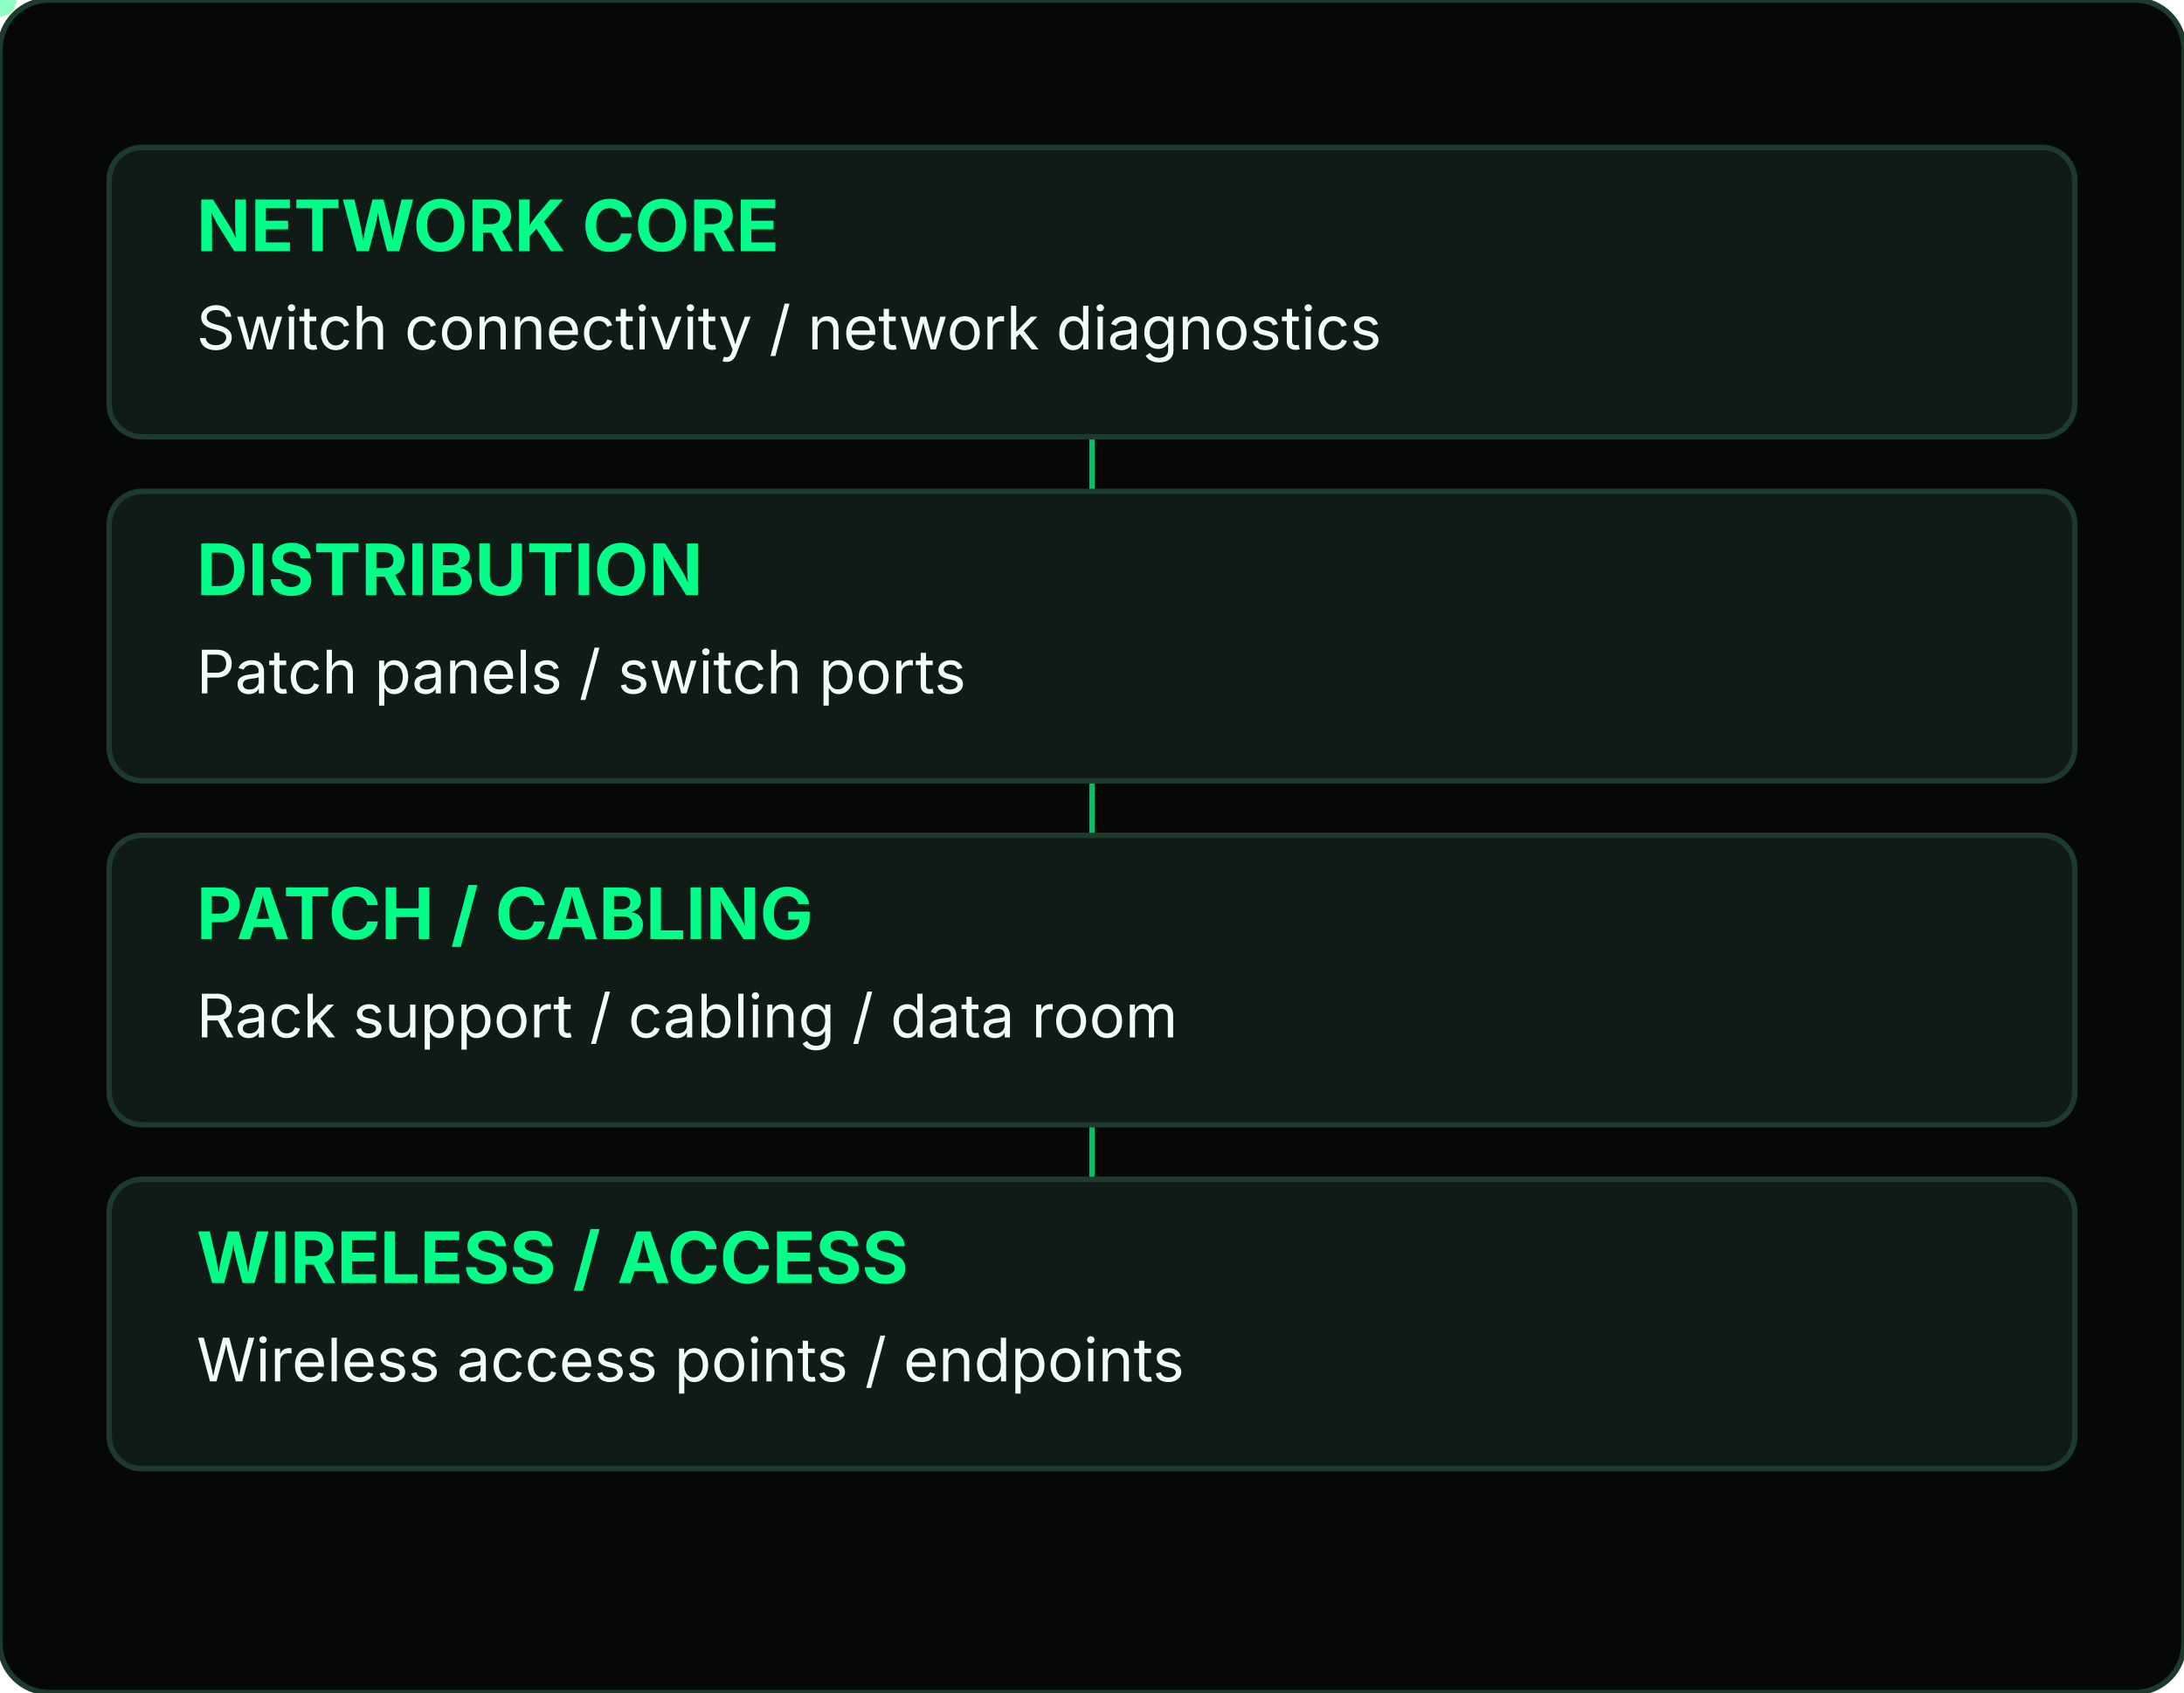
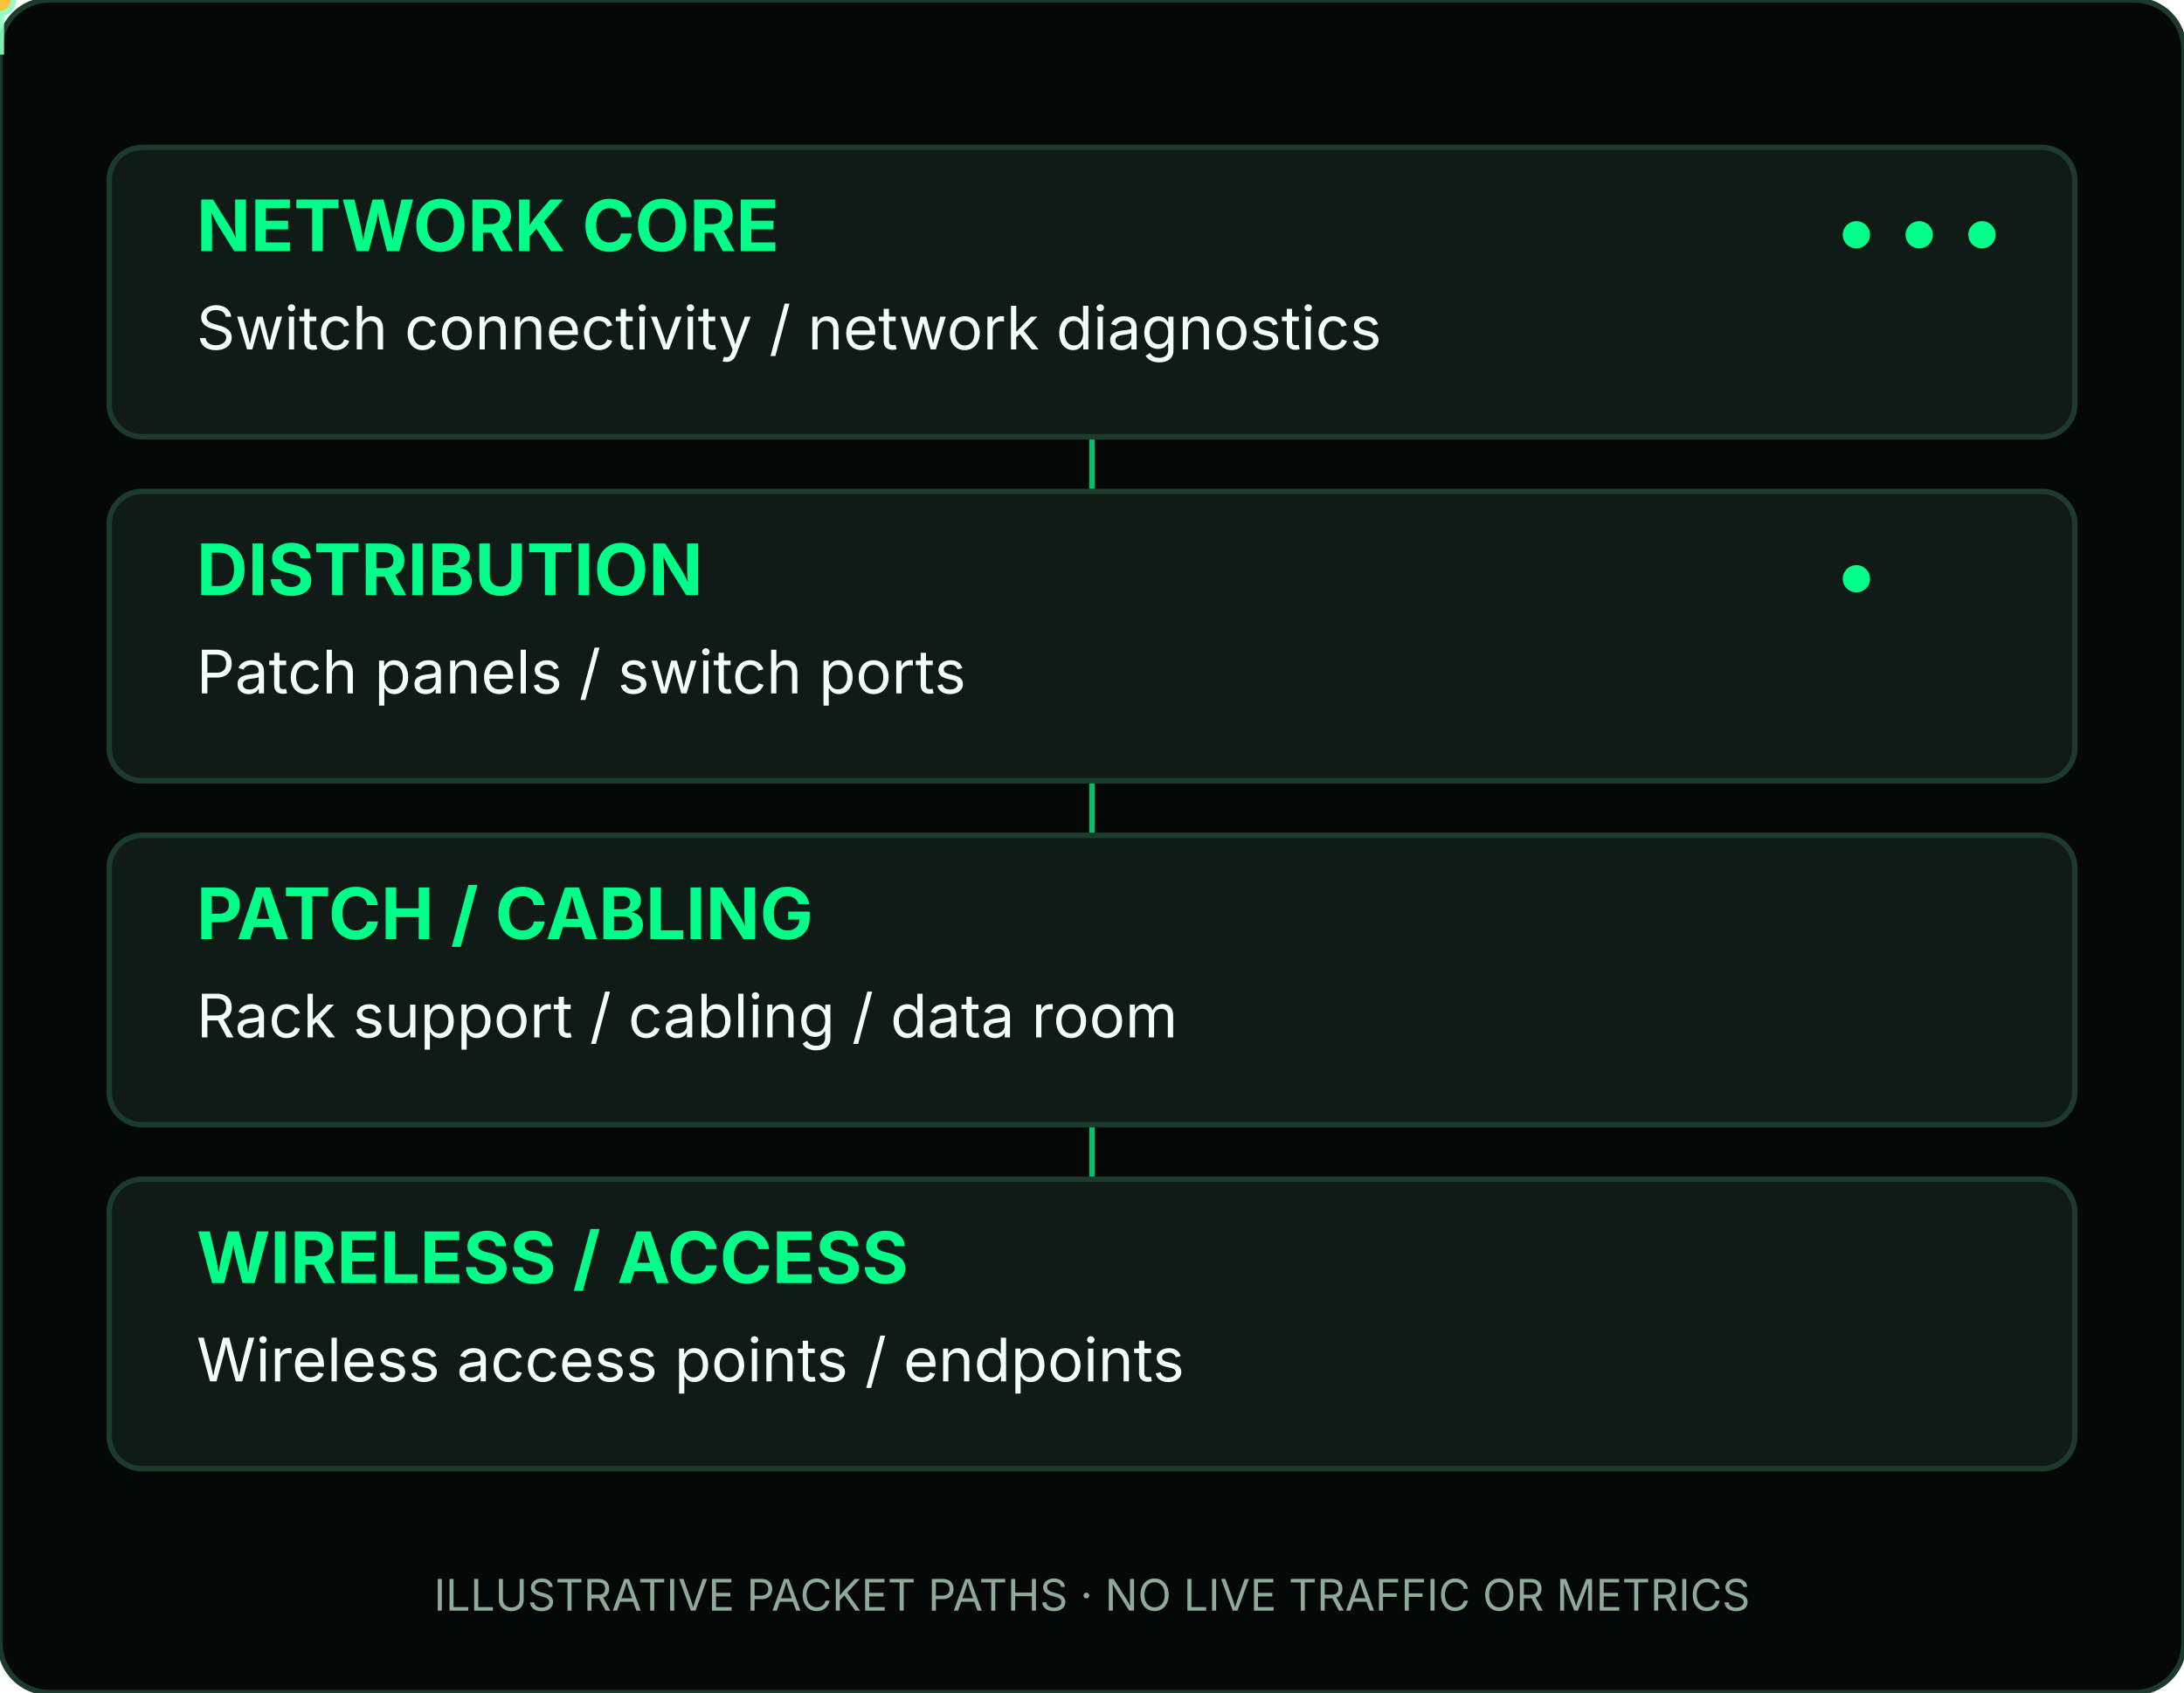
<svg xmlns="http://www.w3.org/2000/svg" width="800" height="620" viewBox="0 0 800 620" role="img" aria-labelledby="title">
  <style>@media (prefers-reduced-motion: reduce) {.motion { display: none; }}</style>
  <rect width="800" height="620" rx="18" fill="#050807" stroke="#1C3B2D" stroke-width="2" />
  <g fill="none" stroke="#00FF88" stroke-width="2" opacity=".75">
    <path d="M400 160V260M400 260V360M400 360V460" />
-     <circle cx="400" cy="260" r="8" fill="#050807" />
-     <circle cx="400" cy="360" r="8" fill="#050807" />
-     <circle cx="400" cy="460" r="8" fill="#050807" />
+     <circle cx="400" cy="260" r="8" fill="#050807">
+       <animate class="motion" attributeName="r" values="7;10;7" dur="5s" repeatCount="indefinite" />
+     </circle>
+     <circle cx="400" cy="360" r="8" fill="#050807">
+       <animate class="motion" attributeName="r" values="7;10;7" dur="5s" begin="1.6s" repeatCount="indefinite" />
+     </circle>
+     <circle cx="400" cy="460" r="8" fill="#050807">
+       <animate class="motion" attributeName="r" values="7;10;7" dur="5s" begin="3.2s" repeatCount="indefinite" />
+     </circle>
  </g>
-   <circle class="motion" r="6" fill="#8AFFC1">
-     <animateMotion dur="7s" repeatCount="indefinite" path="M400 160 V460 V160" />
-   </circle>
  <g fill="#101A16" stroke="#1C3B2D" stroke-width="2">
    <rect x="40" y="54" width="720" height="106" rx="12" />
    <rect x="40" y="180" width="720" height="106" rx="12" />
    <rect x="40" y="306" width="720" height="106" rx="12" />
    <rect x="40" y="432" width="720" height="106" rx="12" />
+   </g>
+   <g class="motion" fill="none" stroke="#8AFFC1" stroke-width="2" opacity=".9">
+     <g>
+       <path d="M0 -20V-5" stroke-width="4" />
+       <circle r="5" fill="#8AFFC1" />
+       <animateMotion dur="6.5s" repeatCount="indefinite" path="M400 160 V538" />
+     </g>
+     <g>
+       <path d="M0 5V20" stroke-width="3" />
+       <circle r="4" fill="#00FF88" />
+       <animateMotion dur="7.5s" begin="1.4s" repeatCount="indefinite" path="M400 538 V160" />
+     </g>
+     <g>
+       <path d="M0 -16V-4" stroke-width="3" />
+       <circle r="4" fill="#8AFFC1" />
+       <animateMotion dur="4.8s" begin="3s" repeatCount="indefinite" path="M400 204 V416" />
+     </g>
+   </g>
+   <g class="motion" fill="#00FF88">
+     <circle cx="680" cy="86" r="5">
+       <animate attributeName="opacity" values=".25;1;.25" dur="5s" repeatCount="indefinite" />
+     </circle>
+     <circle cx="703" cy="86" r="5">
+       <animate attributeName="opacity" values=".25;1;.25" dur="5s" begin="1s" repeatCount="indefinite" />
+     </circle>
+     <circle cx="726" cy="86" r="5">
+       <animate attributeName="opacity" values=".25;1;.25" dur="5s" begin="2s" repeatCount="indefinite" />
+     </circle>
+     <circle cx="680" cy="212" r="5">
+       <animate attributeName="opacity" values=".25;1;.25" dur="5s" begin="3s" repeatCount="indefinite" />
+     </circle>
+   </g>
+   <g class="motion" fill="#FFBD2E" opacity=".9">
+     <circle r="4">
+       <animateMotion dur="3s" begin="8s" repeatCount="indefinite" path="M400 360 C448 338 448 382 400 360" />
+     </circle>
  </g>
  <g font-family="Inter, Segoe UI, Arial, sans-serif" fill="#F2FFF8">
    <g fill="#00FF88" font-size="26" font-weight="700">
      <text x="72" y="92">NETWORK CORE</text>
      <text x="72" y="218">DISTRIBUTION</text>
      <text x="72" y="344">PATCH / CABLING</text>
      <text x="72" y="470">WIRELESS / ACCESS</text>
    </g>
    <g font-size="22">
      <text x="72" y="128">Switch connectivity / network diagnostics</text>
      <text x="72" y="254">Patch panels / switch ports</text>
      <text x="72" y="380">Rack support / cabling / data room</text>
      <text x="72" y="506">Wireless access points / endpoints</text>
    </g>
  </g>
+   <text x="400" y="590" text-anchor="middle" fill="#8FA99B" font-family="Inter, Segoe UI, Arial, sans-serif" font-size="16">ILLUSTRATIVE PACKET PATHS · NO LIVE TRAFFIC OR METRICS</text>
</svg>
